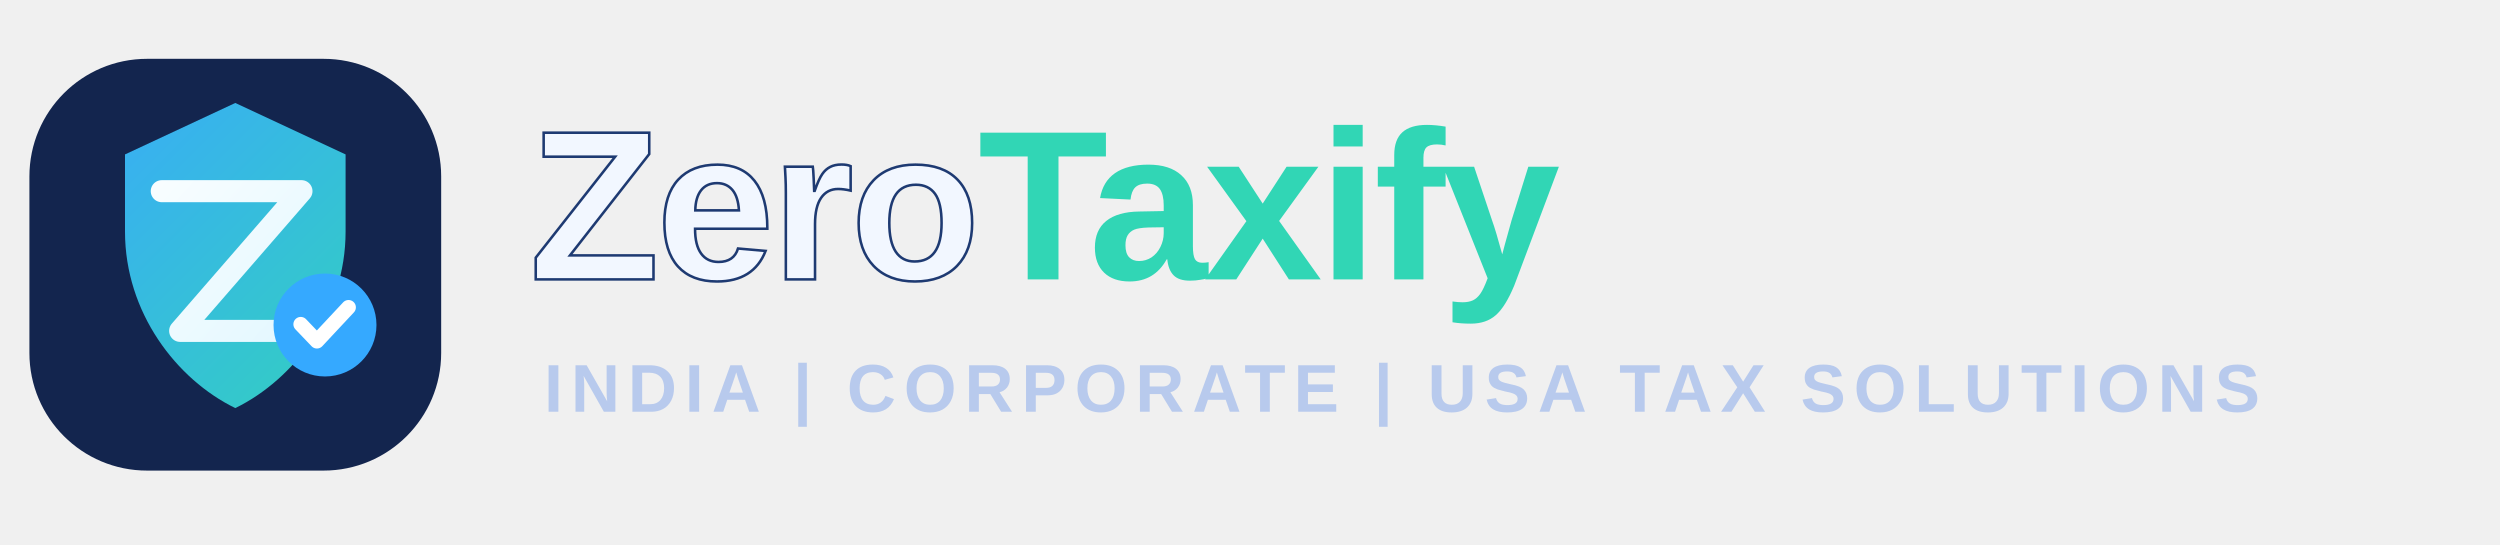
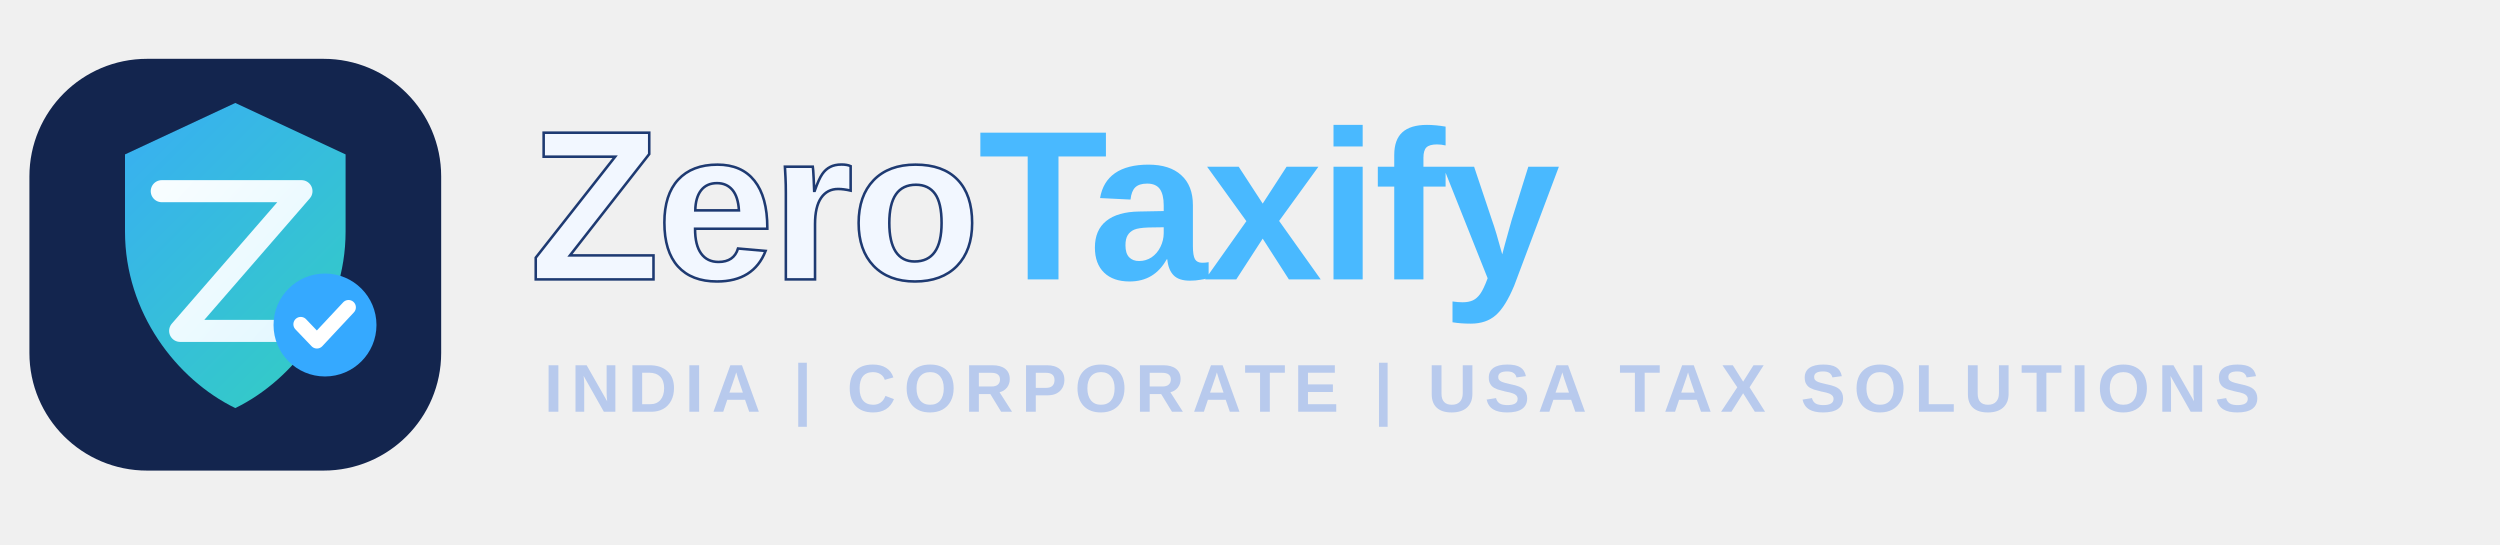
<svg xmlns="http://www.w3.org/2000/svg" width="340" height="74" viewBox="0 0 340 74" fill="none">
  <defs>
    <linearGradient id="logoGradAD" x1="7" y1="8" x2="59" y2="60" gradientUnits="userSpaceOnUse">
      <stop offset="0" stop-color="#3AA7FF" />
      <stop offset="1" stop-color="#31D6B5" />
    </linearGradient>
    <linearGradient id="logoGradBD" x1="16" y1="17" x2="50" y2="48" gradientUnits="userSpaceOnUse">
      <stop offset="0" stop-color="#FFFFFF" />
      <stop offset="1" stop-color="#DDF6FF" />
    </linearGradient>
  </defs>
  <rect x="4" y="8" width="56" height="56" rx="16" fill="#13254E" />
  <path d="M32 14L47 21V31.5C47 42.5 40 51.6 32 55.5C24 51.6 17 42.5 17 31.5V21L32 14Z" fill="url(#logoGradAD)" />
  <path d="M22 26H41L24.5 45H42" stroke="url(#logoGradBD)" stroke-width="3" stroke-linecap="round" stroke-linejoin="round" />
  <circle cx="44.2" cy="44.2" r="7" fill="#35A9FF" />
  <path d="M40.9 44.1L43.1 46.4L47.4 41.8" stroke="#fff" stroke-width="2" stroke-linecap="round" stroke-linejoin="round" />
  <text x="72" y="38" fill="#F2F7FF" stroke="#1E3A72" stroke-width="0.35" font-family="Sora, Outfit, Arial, sans-serif" font-size="29" font-weight="770" letter-spacing="-0.5">Zero</text>
-   <text x="133" y="38" fill="url(#logoGradAD)" font-family="Sora, Outfit, Arial, sans-serif" font-size="29" font-weight="840" letter-spacing="-0.5">Taxify</text>
+   <text x="133" y="38" fill="#49B9FF" font-family="Sora, Outfit, Arial, sans-serif" font-size="29" font-weight="840" letter-spacing="-0.5">Taxify</text>
  <text x="74" y="56" fill="#B8CAED" font-family="Outfit, Arial, sans-serif" font-size="9.2" font-weight="700" letter-spacing="1.1">INDIA | CORPORATE | USA TAX SOLUTIONS</text>
</svg>
